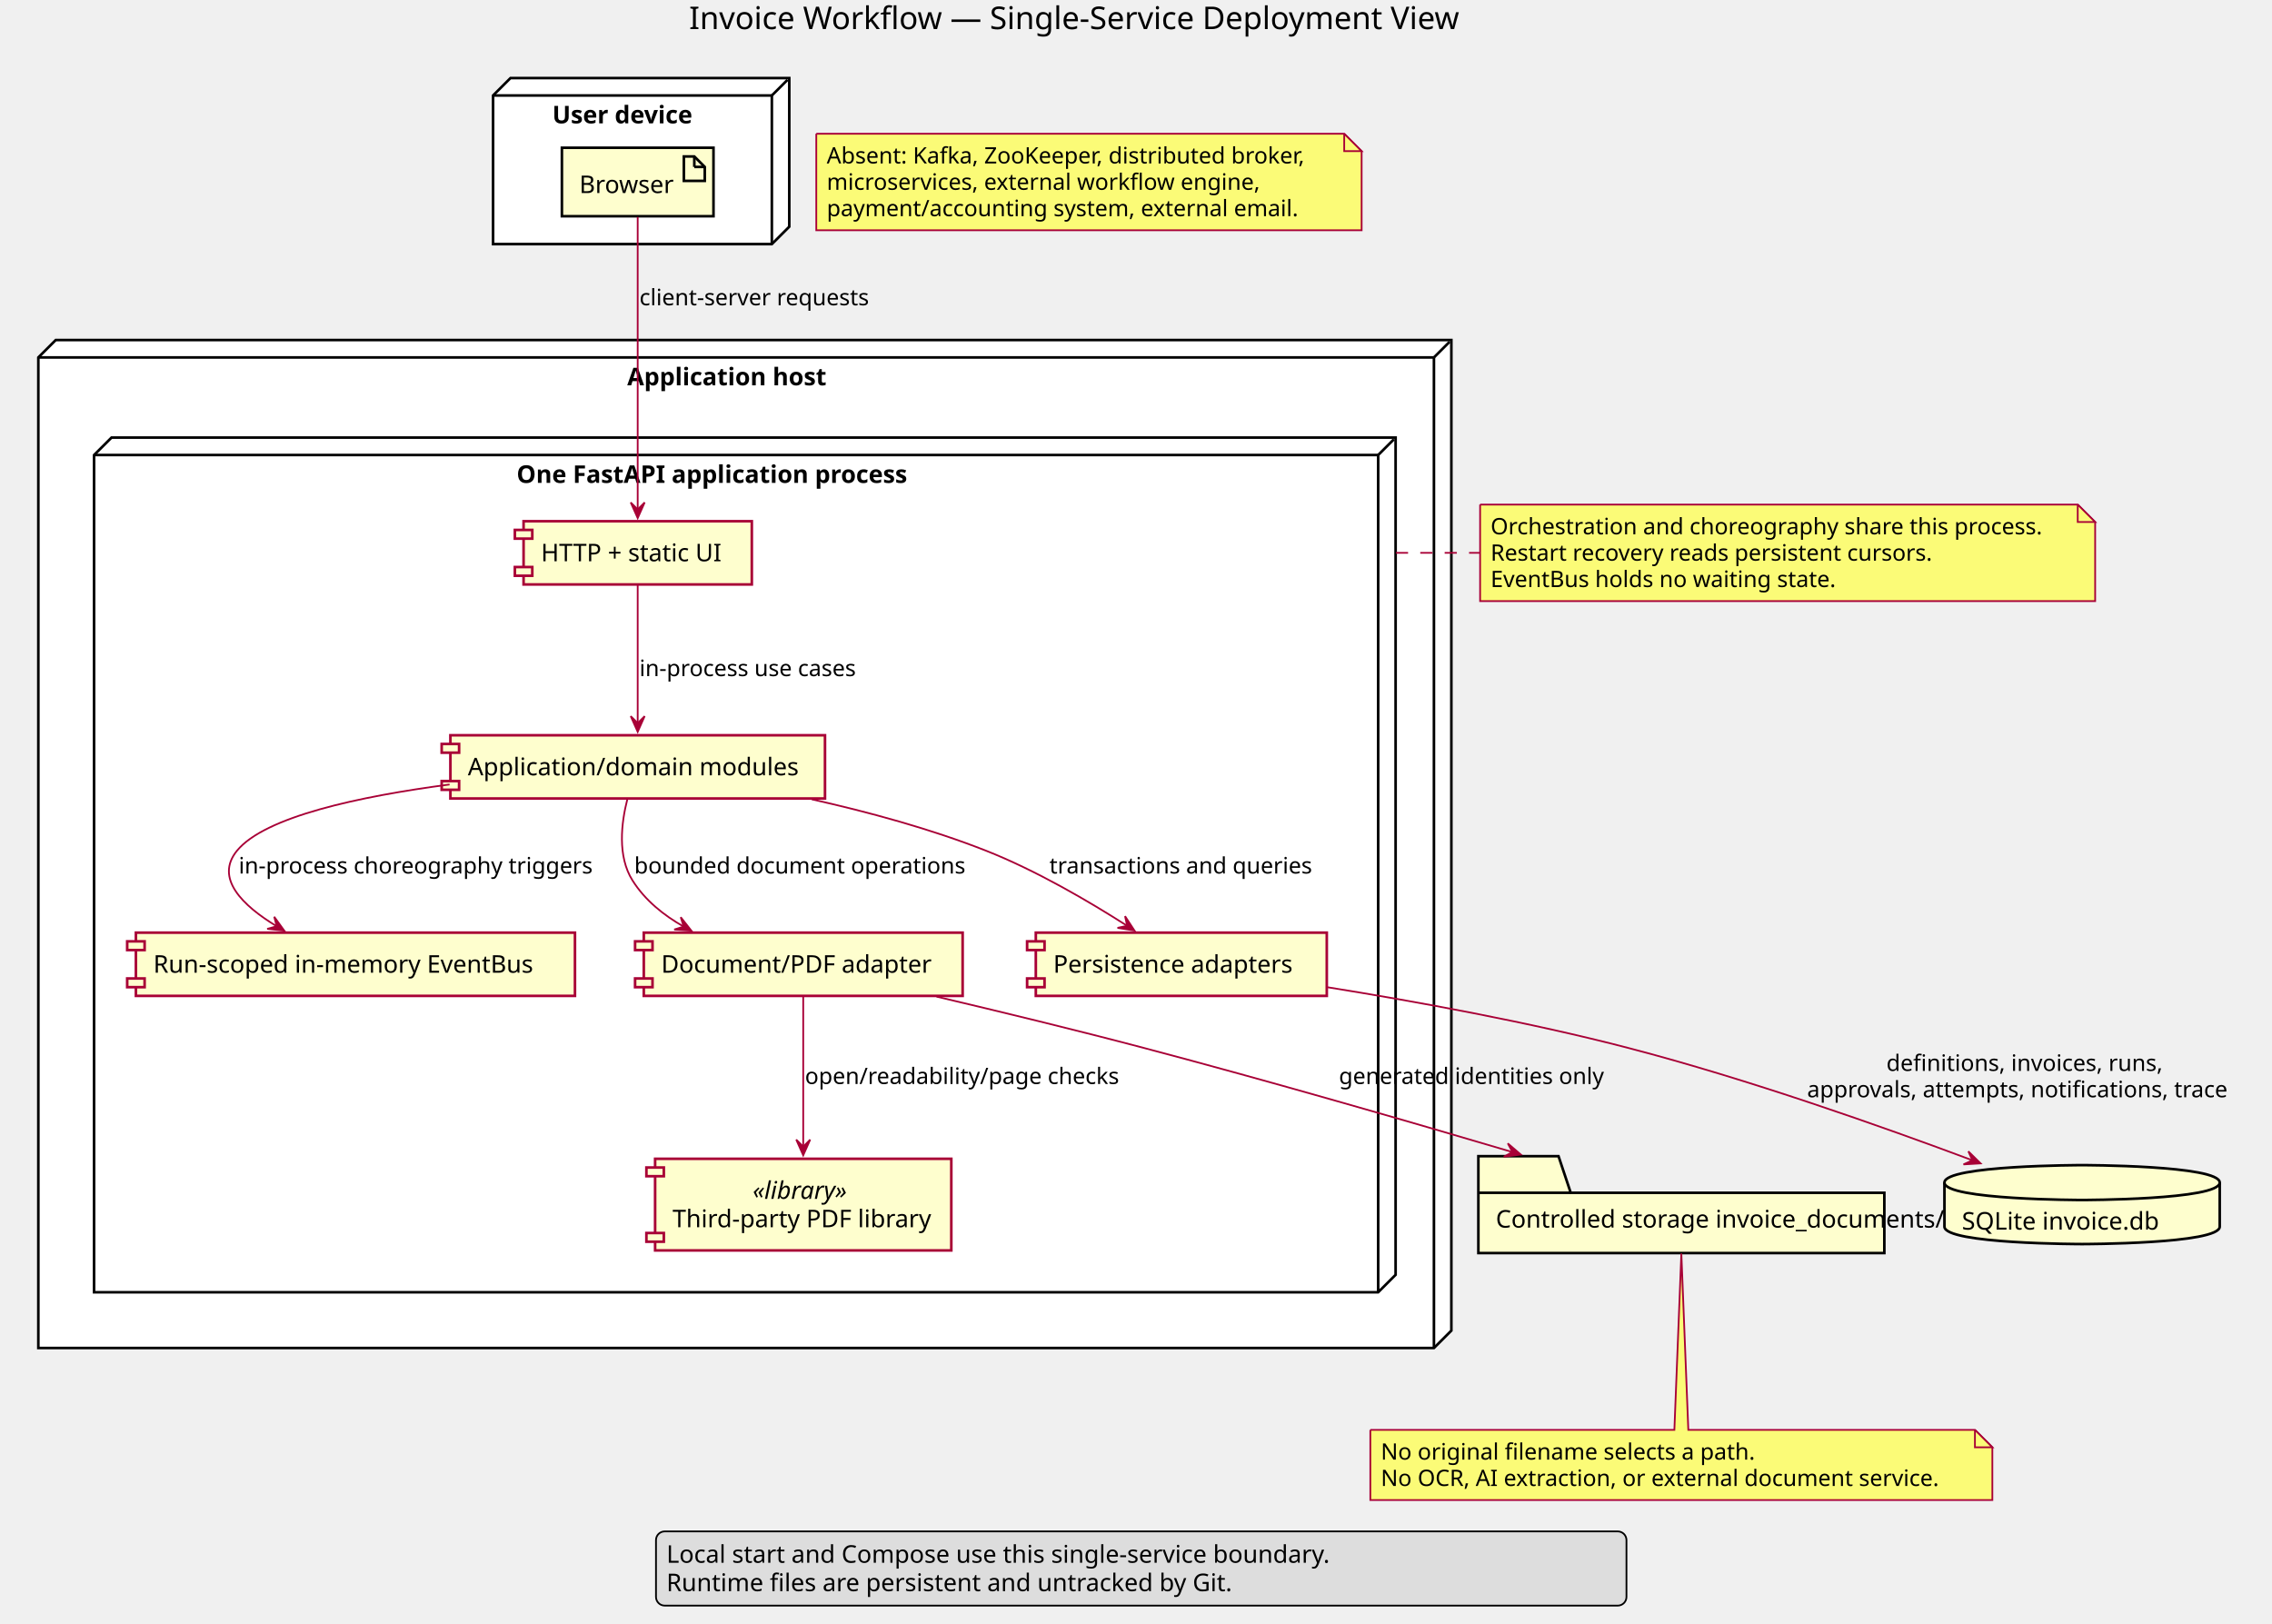
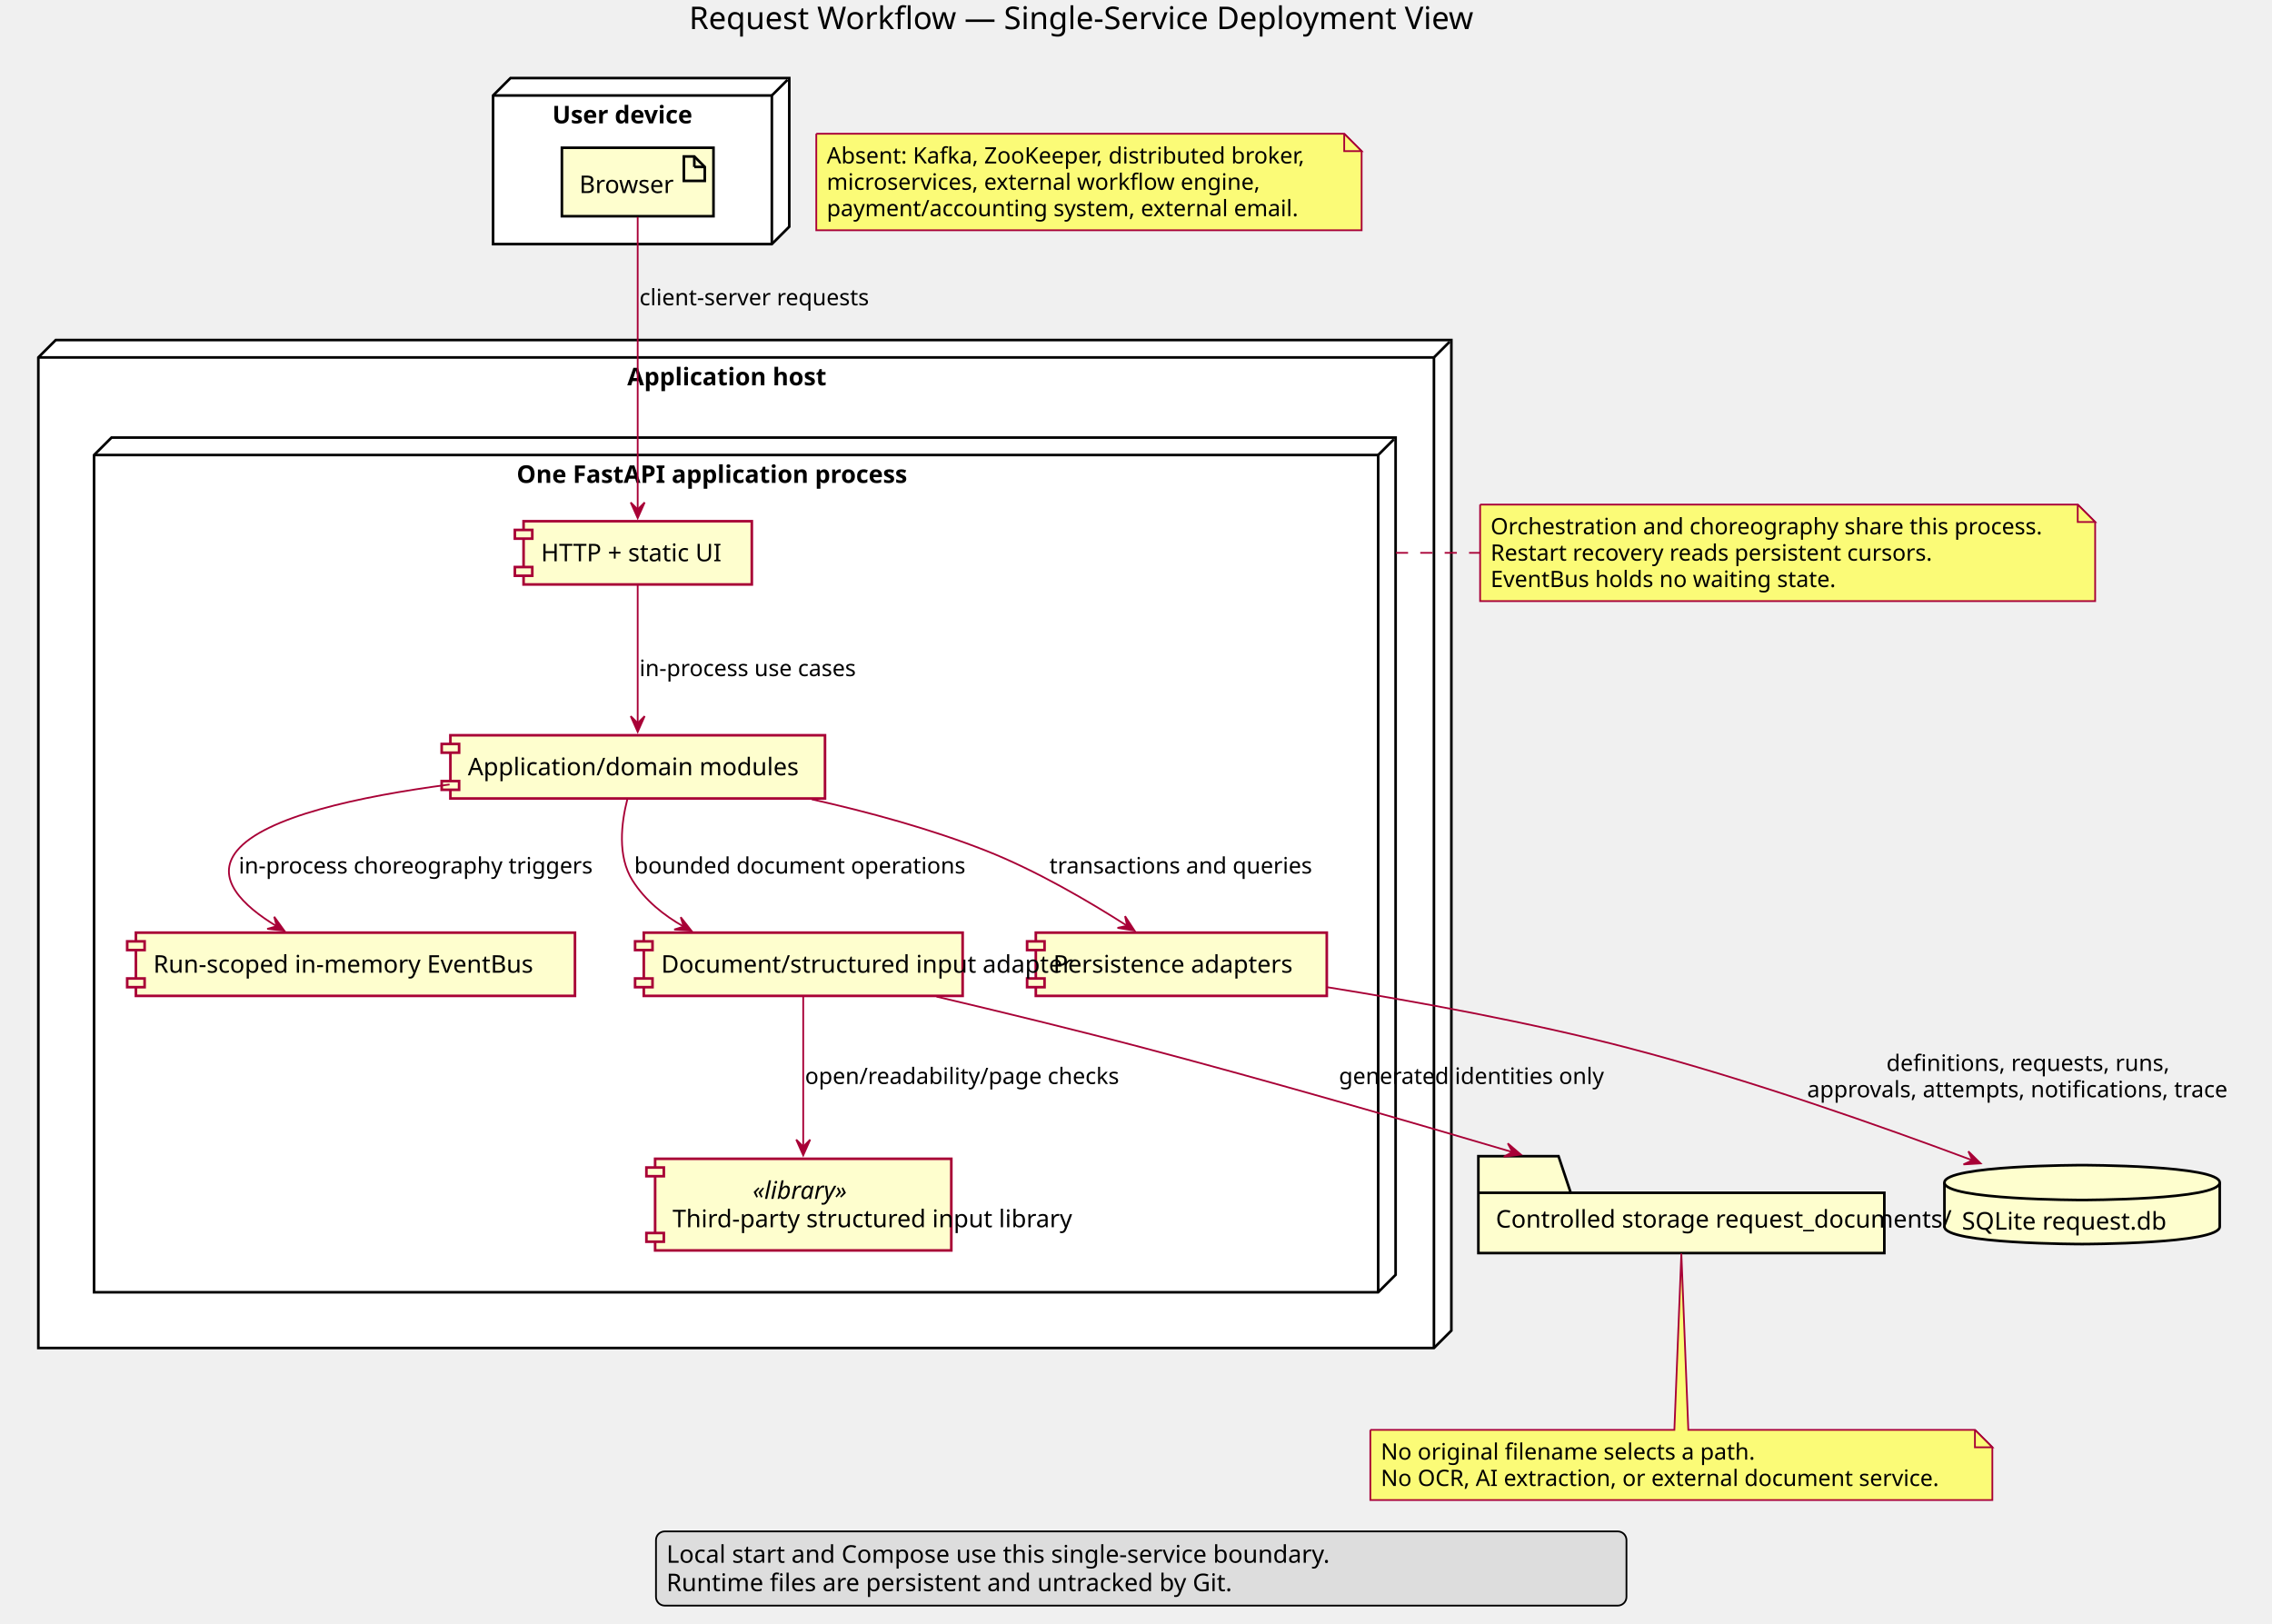
<svg xmlns="http://www.w3.org/2000/svg" contentScriptType="application/ecmascript" contentStyleType="text/css" height="932px" preserveAspectRatio="none" style="width:1304px;height:932px;" version="1.1" viewBox="0 0 1304 932" width="1304px" zoomAndPan="magnify">
  <defs />
  <g>
-     <text fill="#000000" font-family="sans-serif" font-size="18" lengthAdjust="spacingAndGlyphs" textLength="520" x="395.5" y="16.708">Invoice Workflow — Single-Service Deployment View</text>
+     <text fill="#000000" font-family="sans-serif" font-size="18" lengthAdjust="spacingAndGlyphs" textLength="520" x="395.5" y="16.708">Request Workflow — Single-Service Deployment View</text>
    <polygon fill="#FFFFFF" points="283,54.803,293,44.803,453,44.803,453,130.103,443,140.103,283,140.103,283,54.803" style="stroke: #000000; stroke-width: 1.5;" />
    <line style="stroke: #000000; stroke-width: 1.5;" x1="443" x2="452" y1="54.803" y2="45.803" />
    <line style="stroke: #000000; stroke-width: 1.5;" x1="283" x2="443" y1="54.803" y2="54.803" />
    <line style="stroke: #000000; stroke-width: 1.5;" x1="443" x2="443" y1="54.803" y2="140.103" />
    <text fill="#000000" font-family="sans-serif" font-size="14" font-weight="bold" lengthAdjust="spacingAndGlyphs" textLength="94" x="317" y="70.798">User device</text>
    <polygon fill="#FFFFFF" points="22,205.153,32,195.153,833,195.153,833,763.683,823,773.683,22,773.683,22,205.153" style="stroke: #000000; stroke-width: 1.5;" />
    <line style="stroke: #000000; stroke-width: 1.5;" x1="823" x2="832" y1="205.153" y2="196.153" />
    <line style="stroke: #000000; stroke-width: 1.5;" x1="22" x2="823" y1="205.153" y2="205.153" />
    <line style="stroke: #000000; stroke-width: 1.5;" x1="823" x2="823" y1="205.153" y2="773.683" />
    <text fill="#000000" font-family="sans-serif" font-size="14" font-weight="bold" lengthAdjust="spacingAndGlyphs" textLength="127" x="360" y="221.148">Application host</text>
    <polygon fill="#FFFFFF" points="54,261.153,64,251.153,801,251.153,801,731.683,791,741.683,54,741.683,54,261.153" style="stroke: #000000; stroke-width: 1.5;" />
    <line style="stroke: #000000; stroke-width: 1.5;" x1="791" x2="800" y1="261.153" y2="252.153" />
    <line style="stroke: #000000; stroke-width: 1.5;" x1="54" x2="791" y1="261.153" y2="261.153" />
    <line style="stroke: #000000; stroke-width: 1.5;" x1="791" x2="791" y1="261.153" y2="741.683" />
    <text fill="#000000" font-family="sans-serif" font-size="14" font-weight="bold" lengthAdjust="spacingAndGlyphs" textLength="254" x="296.5" y="277.148">One FastAPI application process</text>
    <rect fill="#FEFECE" height="39.297" style="stroke: #000000; stroke-width: 1.5;" width="87" x="322.5" y="84.803" />
    <polygon fill="#FEFECE" points="392.5,89.803,392.5,103.803,404.5,103.803,404.5,95.803,398.5,89.803,392.5,89.803" style="stroke: #000000; stroke-width: 1.5;" />
    <line style="stroke: #000000; stroke-width: 1.5;" x1="398.5" x2="398.5" y1="89.803" y2="95.803" />
    <line style="stroke: #000000; stroke-width: 1.5;" x1="404.5" x2="398.5" y1="95.803" y2="95.803" />
    <text fill="#000000" font-family="sans-serif" font-size="14" lengthAdjust="spacingAndGlyphs" textLength="57" x="332.5" y="110.798">Browser</text>
    <rect fill="#FEFECE" height="36.297" style="stroke: #A80036; stroke-width: 1.5;" width="131" x="300.5" y="299.153" />
    <rect fill="#FEFECE" height="5" style="stroke: #A80036; stroke-width: 1.5;" width="10" x="295.5" y="304.153" />
    <rect fill="#FEFECE" height="5" style="stroke: #A80036; stroke-width: 1.5;" width="10" x="295.5" y="325.45" />
    <text fill="#000000" font-family="sans-serif" font-size="14" lengthAdjust="spacingAndGlyphs" textLength="111" x="310.5" y="322.148">HTTP + static UI</text>
    <rect fill="#FEFECE" height="36.297" style="stroke: #A80036; stroke-width: 1.5;" width="215" x="258.5" y="422.003" />
    <rect fill="#FEFECE" height="5" style="stroke: #A80036; stroke-width: 1.5;" width="10" x="253.5" y="427.003" />
    <rect fill="#FEFECE" height="5" style="stroke: #A80036; stroke-width: 1.5;" width="10" x="253.5" y="448.3" />
    <text fill="#000000" font-family="sans-serif" font-size="14" lengthAdjust="spacingAndGlyphs" textLength="195" x="268.5" y="444.998">Application/domain modules</text>
    <rect fill="#FEFECE" height="36.297" style="stroke: #A80036; stroke-width: 1.5;" width="252" x="78" y="535.293" />
    <rect fill="#FEFECE" height="5" style="stroke: #A80036; stroke-width: 1.5;" width="10" x="73" y="540.293" />
    <rect fill="#FEFECE" height="5" style="stroke: #A80036; stroke-width: 1.5;" width="10" x="73" y="561.59" />
    <text fill="#000000" font-family="sans-serif" font-size="14" lengthAdjust="spacingAndGlyphs" textLength="232" x="88" y="558.288">Run-scoped in-memory EventBus</text>
    <rect fill="#FEFECE" height="36.297" style="stroke: #A80036; stroke-width: 1.5;" width="167" x="594.5" y="535.293" />
    <rect fill="#FEFECE" height="5" style="stroke: #A80036; stroke-width: 1.5;" width="10" x="589.5" y="540.293" />
    <rect fill="#FEFECE" height="5" style="stroke: #A80036; stroke-width: 1.5;" width="10" x="589.5" y="561.59" />
    <text fill="#000000" font-family="sans-serif" font-size="14" lengthAdjust="spacingAndGlyphs" textLength="147" x="604.5" y="558.288">Persistence adapters</text>
    <rect fill="#FEFECE" height="36.297" style="stroke: #A80036; stroke-width: 1.5;" width="183" x="369.5" y="535.293" />
    <rect fill="#FEFECE" height="5" style="stroke: #A80036; stroke-width: 1.5;" width="10" x="364.5" y="540.293" />
    <rect fill="#FEFECE" height="5" style="stroke: #A80036; stroke-width: 1.5;" width="10" x="364.5" y="561.59" />
-     <text fill="#000000" font-family="sans-serif" font-size="14" lengthAdjust="spacingAndGlyphs" textLength="163" x="379.5" y="558.288">Document/PDF adapter</text>
+     <text fill="#000000" font-family="sans-serif" font-size="14" lengthAdjust="spacingAndGlyphs" textLength="163" x="379.5" y="558.288">Document/structured input adapter</text>
    <rect fill="#FEFECE" height="52.594" style="stroke: #A80036; stroke-width: 1.5;" width="170" x="376" y="665.093" />
    <rect fill="#FEFECE" height="5" style="stroke: #A80036; stroke-width: 1.5;" width="10" x="371" y="670.093" />
    <rect fill="#FEFECE" height="5" style="stroke: #A80036; stroke-width: 1.5;" width="10" x="371" y="707.687" />
    <text fill="#000000" font-family="sans-serif" font-size="14" font-style="italic" lengthAdjust="spacingAndGlyphs" textLength="58" x="432" y="688.088">«library»</text>
-     <text fill="#000000" font-family="sans-serif" font-size="14" lengthAdjust="spacingAndGlyphs" textLength="150" x="386" y="704.385">Third-party PDF library</text>
+     <text fill="#000000" font-family="sans-serif" font-size="14" lengthAdjust="spacingAndGlyphs" textLength="150" x="386" y="704.385">Third-party structured input library</text>
    <path d="M1116,678.743 C1116,668.743 1195,668.743 1195,668.743 C1195,668.743 1274,668.743 1274,678.743 L1274,704.04 C1274,714.04 1195,714.04 1195,714.04 C1195,714.04 1116,714.04 1116,704.04 L1116,678.743 " fill="#FEFECE" style="stroke: #000000; stroke-width: 1.5;" />
    <path d="M1116,678.743 C1116,688.743 1195,688.743 1195,688.743 C1195,688.743 1274,688.743 1274,678.743 " fill="none" style="stroke: #000000; stroke-width: 1.5;" />
-     <text fill="#000000" font-family="sans-serif" font-size="14" lengthAdjust="spacingAndGlyphs" textLength="138" x="1126" y="705.738">SQLite invoice.db</text>
+     <text fill="#000000" font-family="sans-serif" font-size="14" lengthAdjust="spacingAndGlyphs" textLength="138" x="1126" y="705.738">SQLite request.db</text>
    <polygon fill="#FEFECE" points="848.5,663.593,894.5,663.593,901.5,684.593,1081.5,684.593,1081.5,719.187,848.5,719.187,848.5,663.593" style="stroke: #000000; stroke-width: 1.5;" />
    <line style="stroke: #000000; stroke-width: 1.5;" x1="848.5" x2="901.5" y1="684.593" y2="684.593" />
-     <text fill="#000000" font-family="sans-serif" font-size="14" lengthAdjust="spacingAndGlyphs" textLength="203" x="858.5" y="704.588">Controlled storage invoice_documents/</text>
+     <text fill="#000000" font-family="sans-serif" font-size="14" lengthAdjust="spacingAndGlyphs" textLength="203" x="858.5" y="704.588">Controlled storage request_documents/</text>
    <path d="M849.5,289.603 L849.5,345.002 L1202.5,345.002 L1202.5,299.603 L1192.5,289.603 L849.5,289.603 " fill="#FBFB77" style="stroke: #A80036; stroke-width: 1.0;" />
    <path d="M1192.5,289.603 L1192.5,299.603 L1202.5,299.603 L1192.5,289.603 " fill="#FBFB77" style="stroke: #A80036; stroke-width: 1.0;" />
    <text fill="#000000" font-family="sans-serif" font-size="13" lengthAdjust="spacingAndGlyphs" textLength="332" x="855.5" y="306.67">Orchestration and choreography share this process.</text>
    <text fill="#000000" font-family="sans-serif" font-size="13" lengthAdjust="spacingAndGlyphs" textLength="268" x="855.5" y="321.803">Restart recovery reads persistent cursors.</text>
    <text fill="#000000" font-family="sans-serif" font-size="13" lengthAdjust="spacingAndGlyphs" textLength="207" x="855.5" y="336.936">EventBus holds no waiting state.</text>
    <path d="M786.5,820.683 L786.5,860.949 A0,0 0 0 0 786.5,860.949 L1143.5,860.949 A0,0 0 0 0 1143.5,860.949 L1143.5,830.683 L1133.5,820.683 L969,820.683 L965,719.433 L961,820.683 L786.5,820.683 A0,0 0 0 0 786.5,820.683 " fill="#FBFB77" style="stroke: #A80036; stroke-width: 1.0;" />
    <path d="M1133.5,820.683 L1133.5,830.683 L1143.5,830.683 L1133.5,820.683 " fill="#FBFB77" style="stroke: #A80036; stroke-width: 1.0;" />
    <text fill="#000000" font-family="sans-serif" font-size="13" lengthAdjust="spacingAndGlyphs" textLength="225" x="792.5" y="837.75">No original filename selects a path.</text>
    <text fill="#000000" font-family="sans-serif" font-size="13" lengthAdjust="spacingAndGlyphs" textLength="336" x="792.5" y="852.883">No OCR, AI extraction, or external document service.</text>
    <path d="M468.5,76.753 L468.5,132.152 L781.5,132.152 L781.5,86.753 L771.5,76.753 L468.5,76.753 " fill="#FBFB77" style="stroke: #A80036; stroke-width: 1.0;" />
    <path d="M771.5,76.753 L771.5,86.753 L781.5,86.753 L771.5,76.753 " fill="#FBFB77" style="stroke: #A80036; stroke-width: 1.0;" />
    <text fill="#000000" font-family="sans-serif" font-size="13" lengthAdjust="spacingAndGlyphs" textLength="292" x="474.5" y="93.82">Absent: Kafka, ZooKeeper, distributed broker,</text>
    <text fill="#000000" font-family="sans-serif" font-size="13" lengthAdjust="spacingAndGlyphs" textLength="256" x="474.5" y="108.953">microservices, external workflow engine,</text>
    <text fill="#000000" font-family="sans-serif" font-size="13" lengthAdjust="spacingAndGlyphs" textLength="285" x="474.5" y="124.086">payment/accounting system, external email.</text>
    <path d="M366,124.533 C366,163.123 366,250.323 366,292.533 " fill="none" id="Browser-HTTP" style="stroke: #A80036; stroke-width: 1.0;" />
    <polygon fill="#A80036" points="366,297.383,370,288.383,366,292.383,362,288.383,366,297.383" style="stroke: #A80036; stroke-width: 1.0;" />
    <text fill="#000000" font-family="sans-serif" font-size="13" lengthAdjust="spacingAndGlyphs" textLength="139" x="367" y="175.22">client-server requests</text>
    <path d="M366,335.873 C366,356.813 366,391.913 366,415.293 " fill="none" id="HTTP-Core" style="stroke: #A80036; stroke-width: 1.0;" />
    <polygon fill="#A80036" points="366,420.043,370,411.043,366,415.043,362,411.043,366,420.043" style="stroke: #A80036; stroke-width: 1.0;" />
    <text fill="#000000" font-family="sans-serif" font-size="13" lengthAdjust="spacingAndGlyphs" textLength="134" x="367" y="388.07">in-process use cases</text>
    <path d="M258.04,450.253 C206.22,457.083 151.94,468.753 136,488.293 C123.15,504.043 139.15,519.733 158.84,531.653 " fill="none" id="Core-EventBus" style="stroke: #A80036; stroke-width: 1.0;" />
    <polygon fill="#A80036" points="163.16,534.163,157.387,526.184,158.837,531.652,153.369,533.101,163.16,534.163" style="stroke: #A80036; stroke-width: 1.0;" />
    <text fill="#000000" font-family="sans-serif" font-size="13" lengthAdjust="spacingAndGlyphs" textLength="211" x="137" y="501.36">in-process choreography triggers</text>
    <path d="M465.9,458.763 C498.43,466.053 534.31,475.793 566,488.293 C594.82,499.673 625.19,517.473 647.02,531.443 " fill="none" id="Core-Persistence" style="stroke: #A80036; stroke-width: 1.0;" />
    <polygon fill="#A80036" points="651.11,534.083,645.722,525.839,646.911,531.369,641.38,532.558,651.11,534.083" style="stroke: #A80036; stroke-width: 1.0;" />
    <text fill="#000000" font-family="sans-serif" font-size="13" lengthAdjust="spacingAndGlyphs" textLength="158" x="602.3" y="501.36">transactions and queries</text>
    <path d="M360.09,458.583 C356.56,472.333 354.28,491.423 363,505.293 C370.15,516.663 380.88,525.353 392.66,531.973 " fill="none" id="Core-Documents" style="stroke: #A80036; stroke-width: 1.0;" />
    <polygon fill="#A80036" points="396.8,534.163,390.706,526.426,392.378,531.83,386.973,533.502,396.8,534.163" style="stroke: #A80036; stroke-width: 1.0;" />
    <text fill="#000000" font-family="sans-serif" font-size="13" lengthAdjust="spacingAndGlyphs" textLength="197" x="364" y="501.36">bounded document operations</text>
    <path d="M761.73,566.603 C812.31,574.733 877.83,586.673 935,601.593 C1003.55,619.483 1080.07,646.503 1132.25,666.043 " fill="none" id="Persistence-Database" style="stroke: #A80036; stroke-width: 1.0;" />
    <polygon fill="#A80036" points="1136.75,667.733,1129.727,660.828,1132.068,665.977,1126.918,668.318,1136.75,667.733" style="stroke: #A80036; stroke-width: 1.0;" />
-     <text fill="#000000" font-family="sans-serif" font-size="13" lengthAdjust="spacingAndGlyphs" textLength="164" x="1082.69" y="614.66">definitions, invoices, runs,</text>
+     <text fill="#000000" font-family="sans-serif" font-size="13" lengthAdjust="spacingAndGlyphs" textLength="164" x="1082.69" y="614.66">definitions, requests, runs,</text>
    <text fill="#000000" font-family="sans-serif" font-size="13" lengthAdjust="spacingAndGlyphs" textLength="255" x="1037.19" y="629.793">approvals, attempts, notifications, trace</text>
    <path d="M537.52,572.013 C573.83,580.563 617.75,591.223 657,601.593 C728,620.363 807.65,643.373 868.16,661.273 " fill="none" id="Documents-Storage" style="stroke: #A80036; stroke-width: 1.0;" />
    <polygon fill="#A80036" points="872.87,662.663,865.39,656.256,868.079,661.233,863.102,663.922,872.87,662.663" style="stroke: #A80036; stroke-width: 1.0;" />
    <text fill="#000000" font-family="sans-serif" font-size="13" lengthAdjust="spacingAndGlyphs" textLength="158" x="768.47" y="622.16">generated identities only</text>
    <path d="M461,571.943 C461,593.713 461,631.323 461,658.333 " fill="none" id="Documents-PdfLib" style="stroke: #A80036; stroke-width: 1.0;" />
    <polygon fill="#A80036" points="461,663.093,465,654.093,461,658.093,457,654.093,461,663.093" style="stroke: #A80036; stroke-width: 1.0;" />
    <text fill="#000000" font-family="sans-serif" font-size="13" lengthAdjust="spacingAndGlyphs" textLength="186" x="462" y="622.16">open/readability/page checks</text>
    <path d="M801.153,317.303 C801.444,317.303 801.736,317.303 802.027,317.303 C802.609,317.303 803.192,317.303 803.774,317.303 C804.939,317.303 806.104,317.303 807.268,317.303 C811.928,317.303 816.586,317.303 821.245,317.303 C830.562,317.303 839.88,317.303 849.2,317.303 " fill="none" id="App-GMN66" style="stroke: #A80036; stroke-width: 1.0; stroke-dasharray: 7.0,7.0;" />
    <rect fill="#DDDDDD" height="42.594" rx="5" ry="5" style="stroke: #000000; stroke-width: 1.0;" width="557" x="376.5" y="878.953" />
    <text fill="#000000" font-family="sans-serif" font-size="14" lengthAdjust="spacingAndGlyphs" textLength="545" x="382.5" y="896.948">Local start and Compose use this single-service boundary.</text>
    <text fill="#000000" font-family="sans-serif" font-size="14" lengthAdjust="spacingAndGlyphs" textLength="369" x="382.5" y="913.245">Runtime files are persistent and untracked by Git.</text>
  </g>
</svg>
